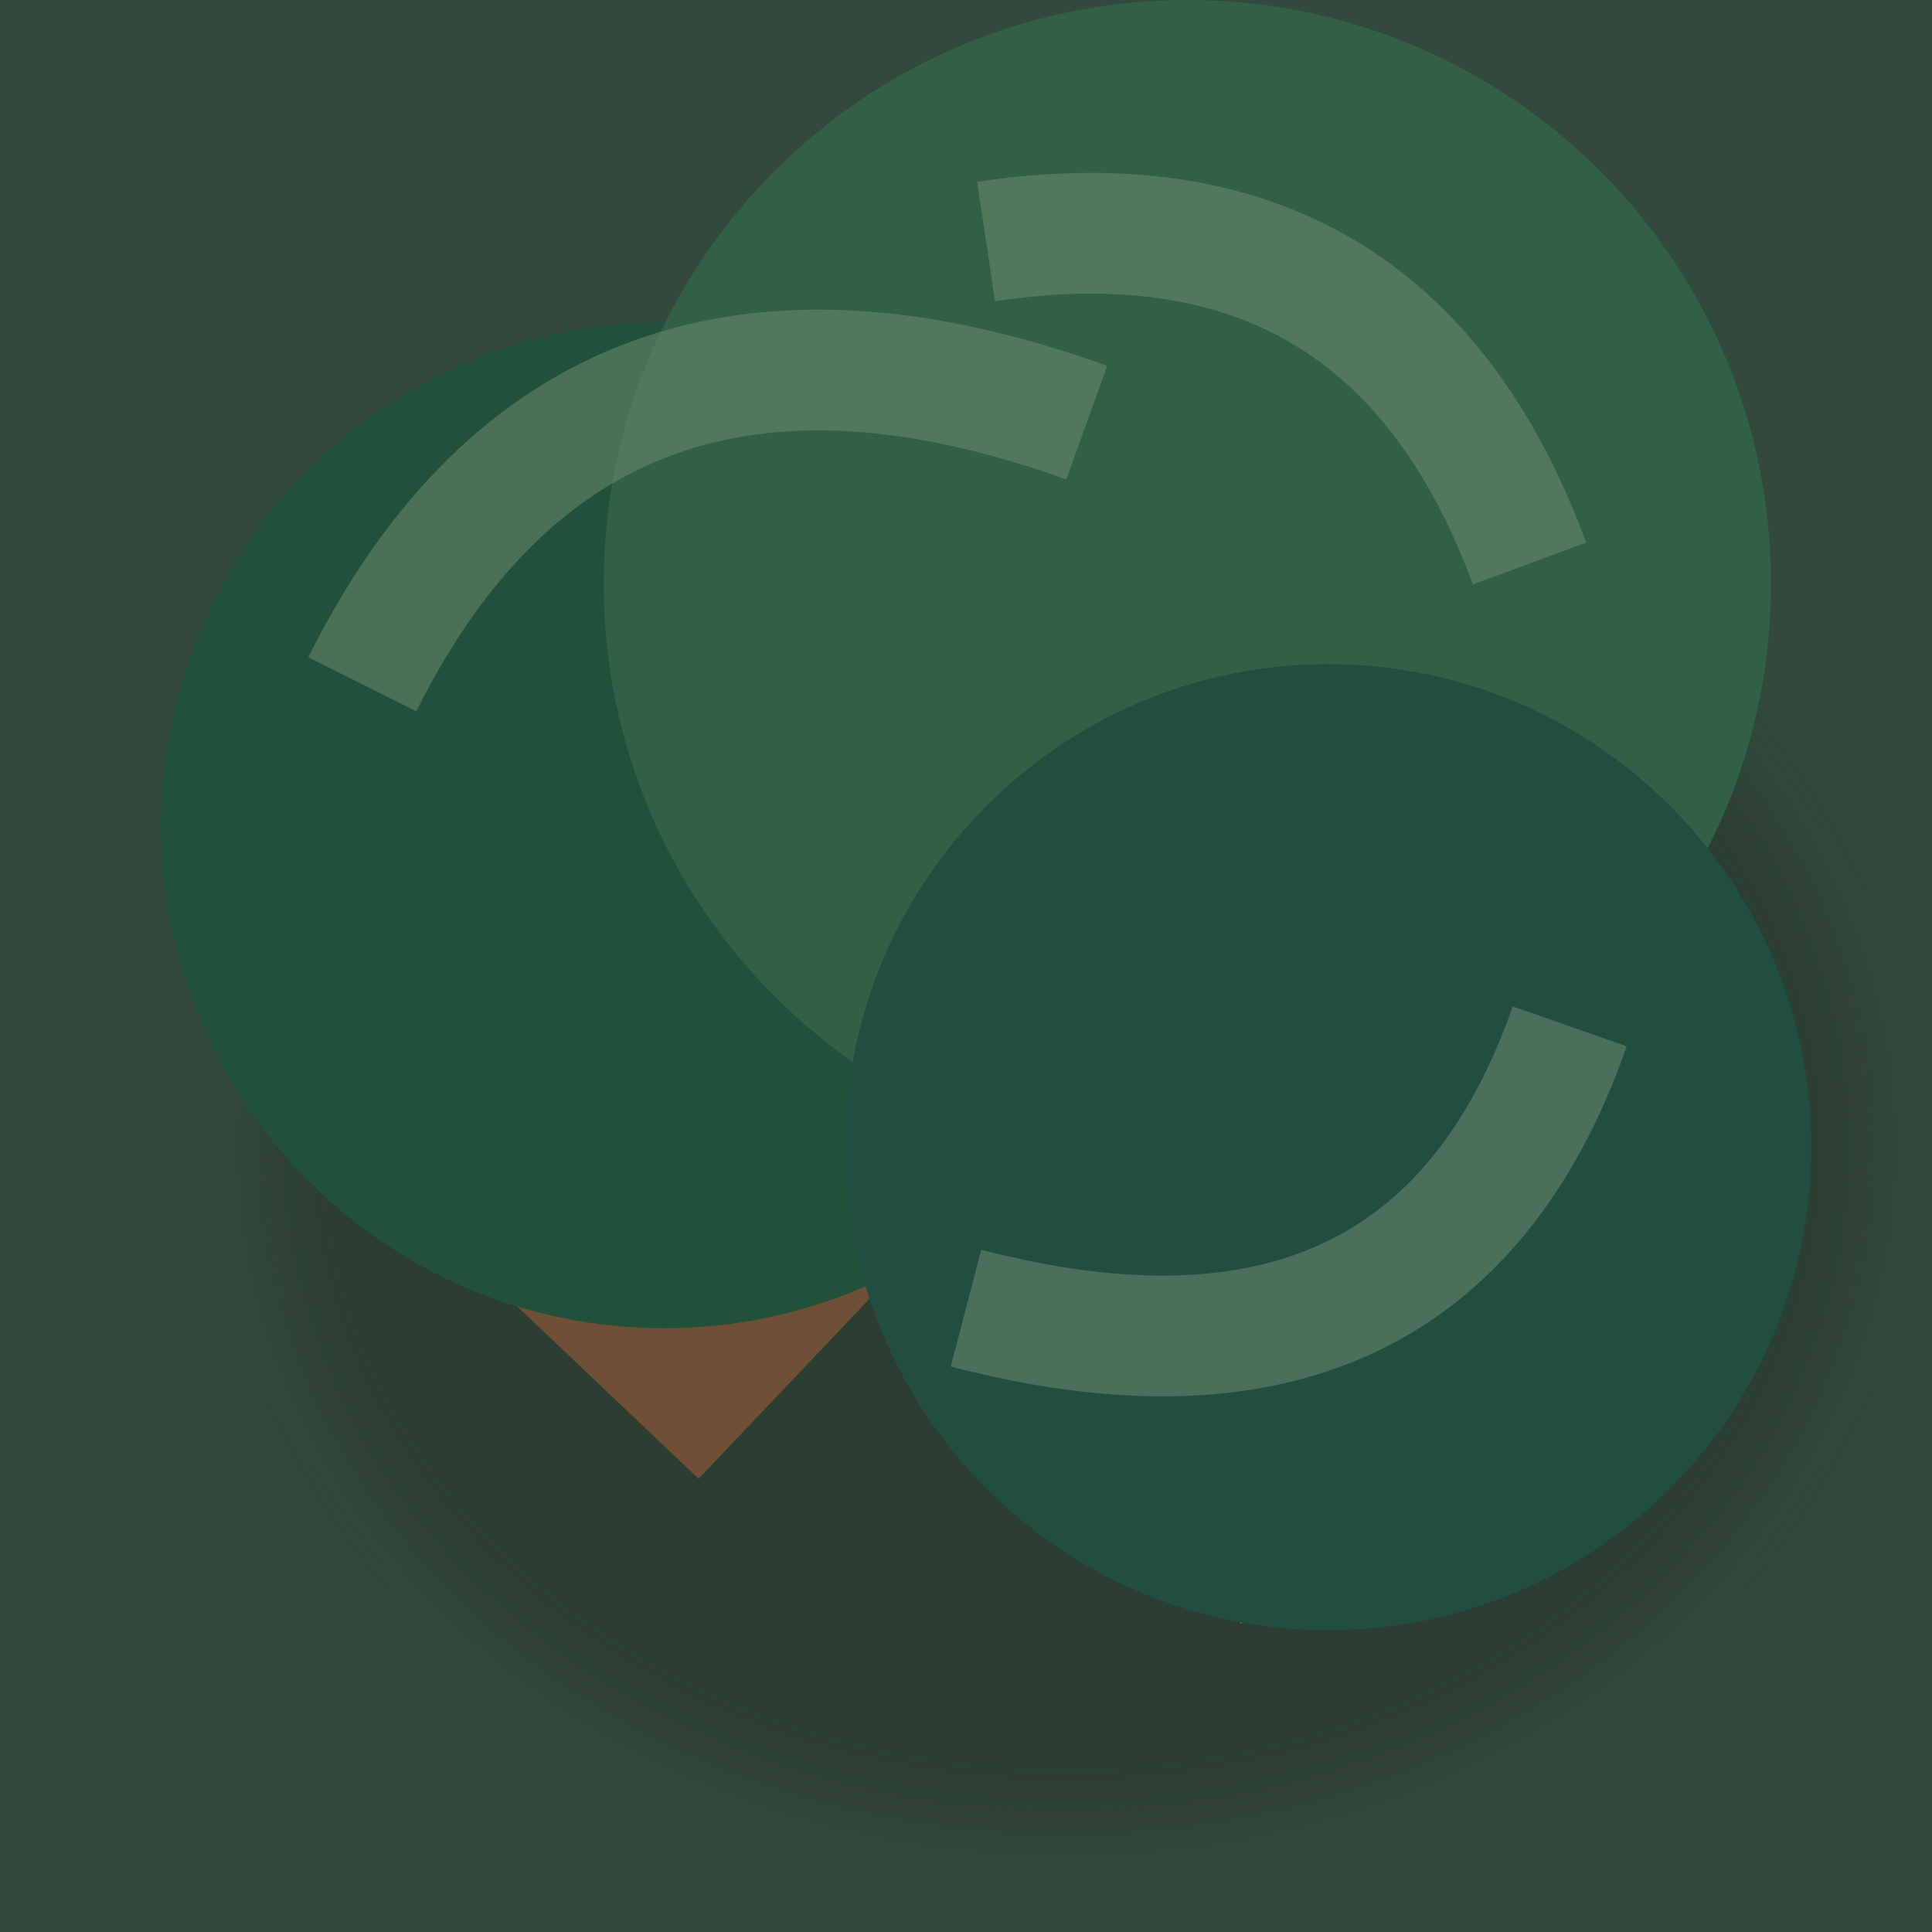
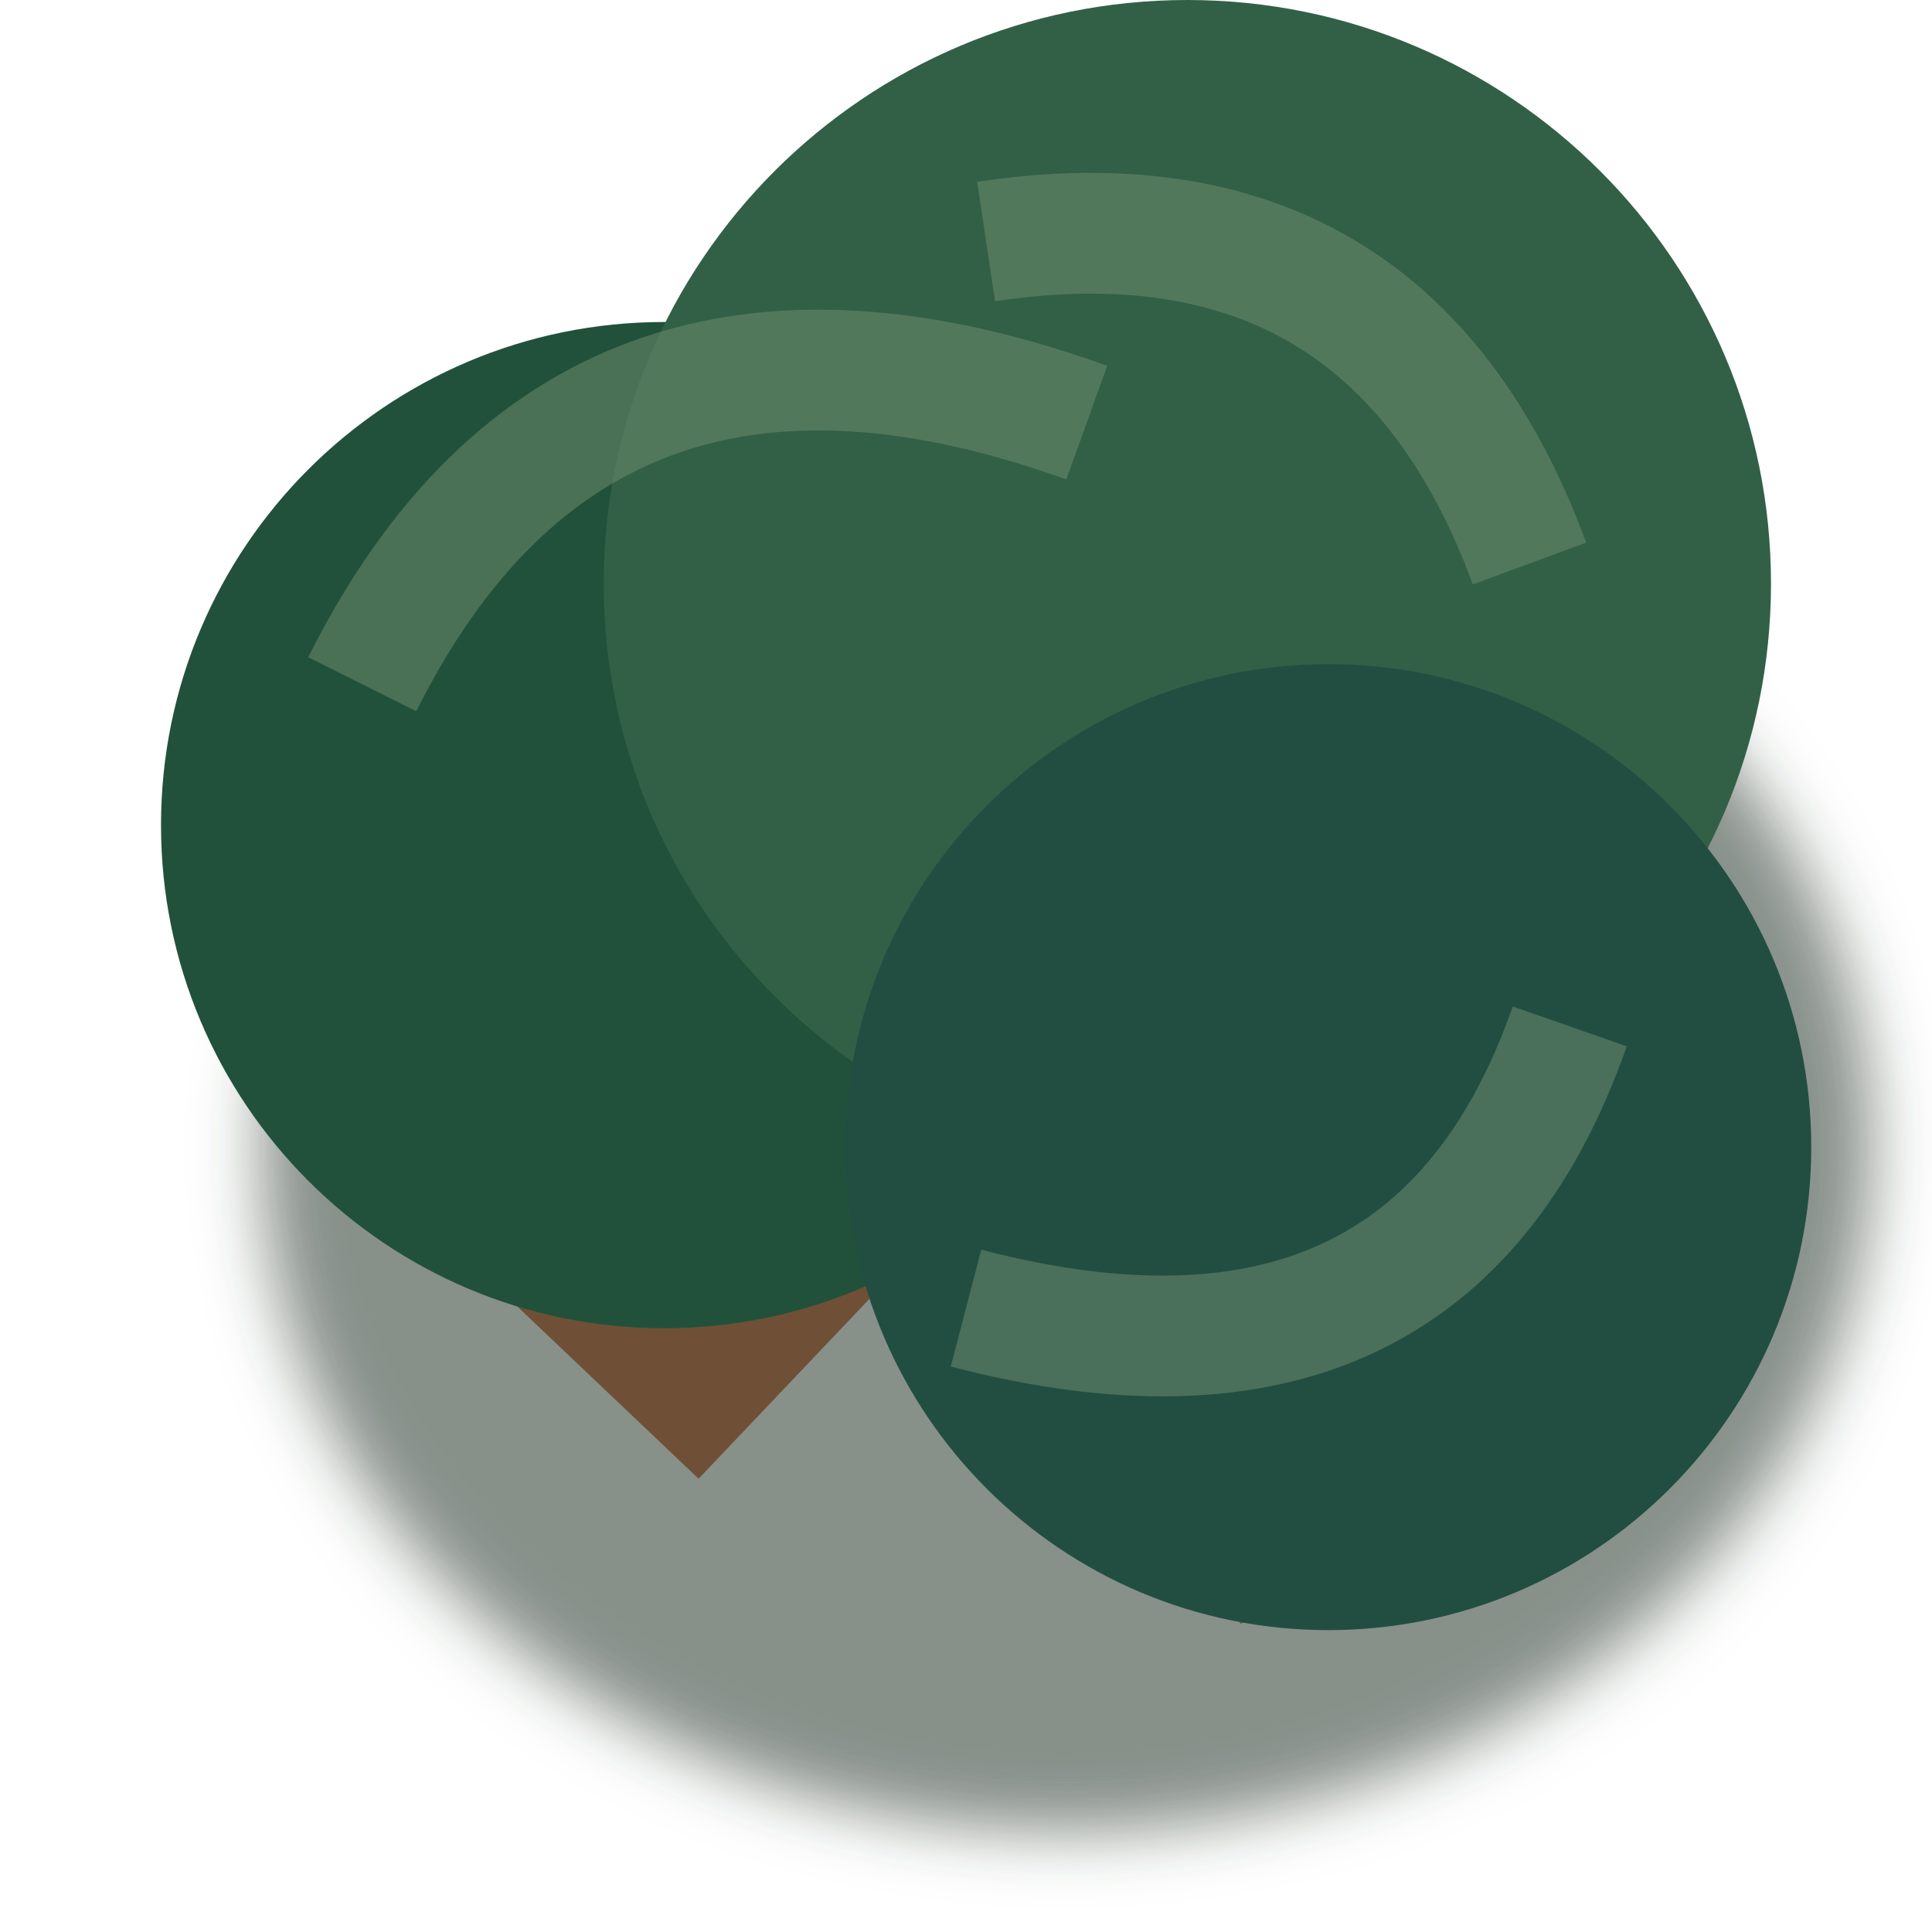
<svg xmlns="http://www.w3.org/2000/svg" viewBox="0 0 96 96">
  <defs>
    <filter id="s">
      <feGaussianBlur stdDeviation="1.6" />
    </filter>
  </defs>
-   <rect width="96" height="96" fill="#33493c" />
  <ellipse cx="53" cy="57" rx="40" ry="34" fill="#26362b" opacity=".55" filter="url(#s)" />
  <path d="M47 48L67 77M49 49L30 69" stroke="#6f5036" stroke-width="13" />
  <circle cx="33" cy="41" r="25" fill="#22513b" />
  <circle cx="59" cy="29" r="29" fill="#326047" />
  <circle cx="66" cy="57" r="24" fill="#224e42" />
  <path d="M18 34Q29 12 54 21M49 12Q69 9 76 28M48 65Q71 71 78 51" stroke="#729071" stroke-width="6" opacity=".5" fill="none" />
</svg>
